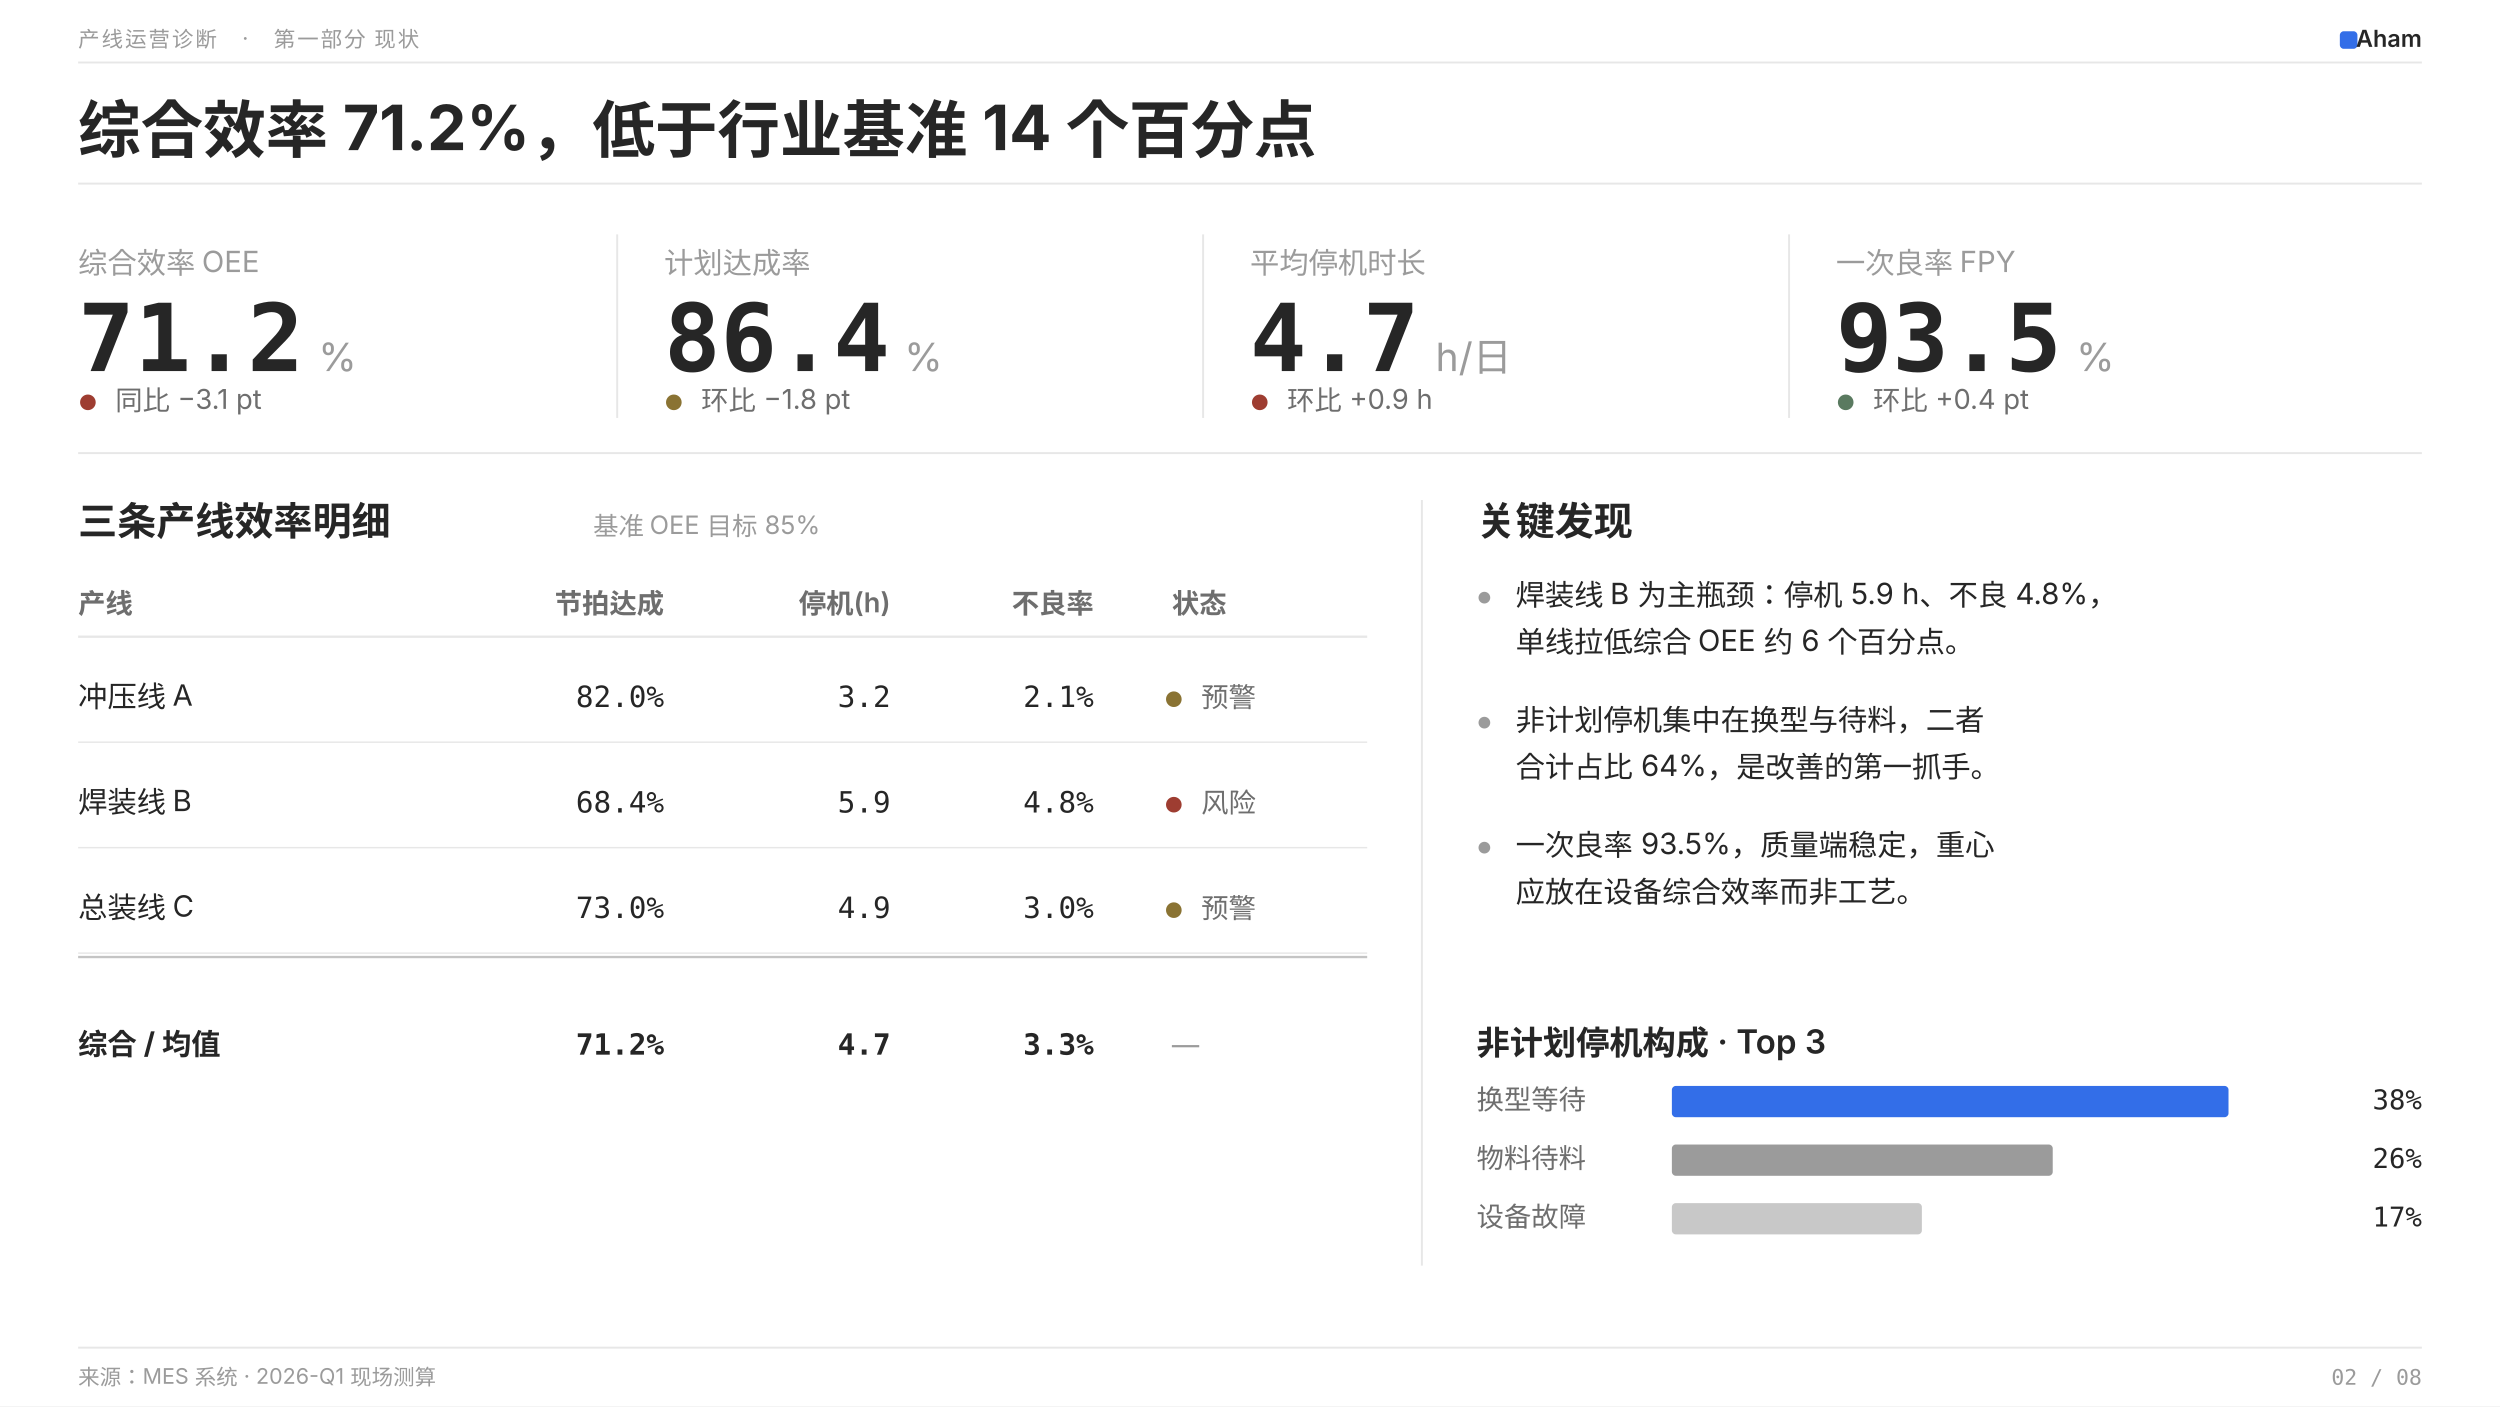
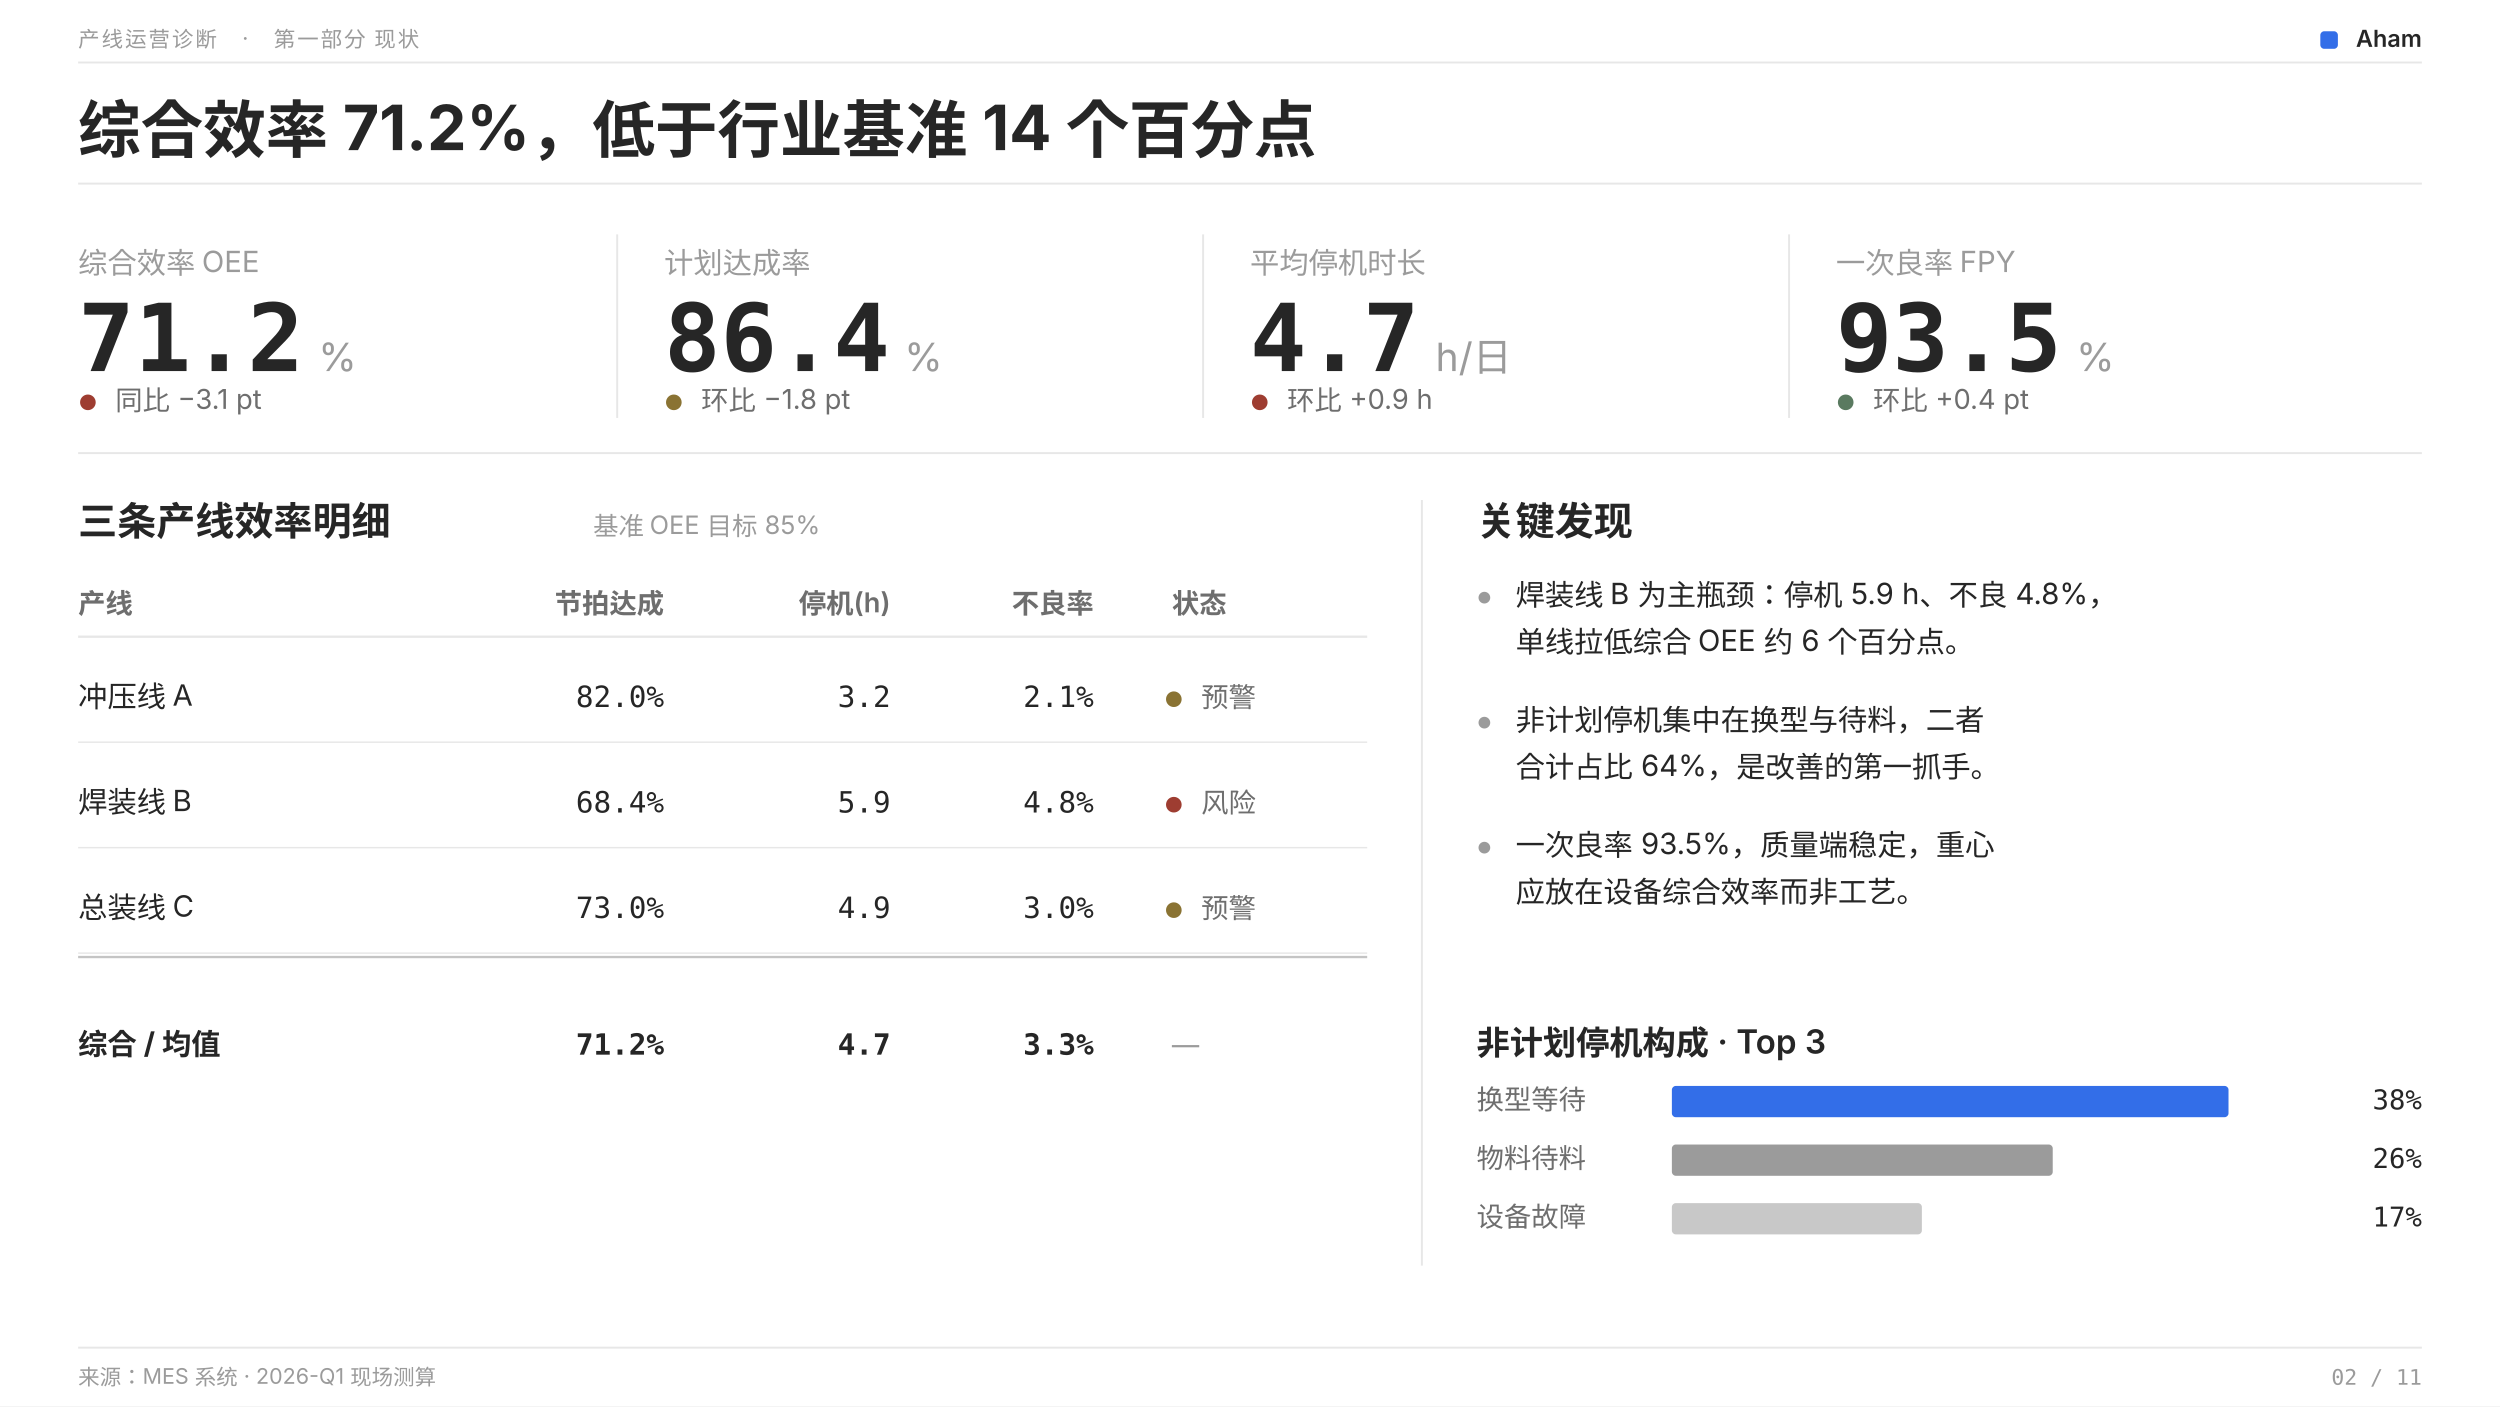
<svg xmlns="http://www.w3.org/2000/svg" width="1280" height="720" viewBox="0 0 1280 720">
  <rect x="0" y="0" width="1280" height="720" fill="#FFFFFF" />
  <text x="40" y="24" font-family="Inter, 'PingFang SC', 'Microsoft YaHei', sans-serif" font-size="11" letter-spacing="1" fill="#9B9B9B">产线运营诊断　·　第一部分 现状</text>
-   <rect x="1198" y="16" width="9" height="9" rx="2" fill="#336EE8" />
+   <rect x="1188" y="16" width="9" height="9" rx="2" fill="#336EE8" />
  <text x="1240" y="24" font-family="Inter, 'PingFang SC', 'Microsoft YaHei', sans-serif" font-size="12" font-weight="600" text-anchor="end" fill="#262626">Aham</text>
  <line x1="40" y1="32" x2="1240" y2="32" stroke="#E7E7E7" stroke-width="1" />
  <text x="40" y="78" font-family="Inter, 'PingFang SC', 'Microsoft YaHei', sans-serif" font-size="32" font-weight="700" fill="#262626">综合效率 71.2%，低于行业基准 14 个百分点</text>
  <line x1="40" y1="94" x2="1240" y2="94" stroke="#E7E7E7" stroke-width="1" />
  <line x1="40" y1="690" x2="1240" y2="690" stroke="#E7E7E7" stroke-width="1" />
  <text x="40" y="709" font-family="Inter, 'PingFang SC', 'Microsoft YaHei', sans-serif" font-size="11" fill="#9B9B9B">来源：MES 系统 · 2026-Q1 现场测算</text>
-   <text x="1240" y="709" font-family="'JetBrains Mono', Consolas, monospace" font-size="11" text-anchor="end" fill="#9B9B9B">02 / 08</text>
+   <text x="1240" y="709" font-family="'JetBrains Mono', Consolas, monospace" font-size="11" text-anchor="end" fill="#9B9B9B">02 / 11</text>
  <line x1="316" y1="120" x2="316" y2="214" stroke="#E7E7E7" stroke-width="1" />
  <line x1="616" y1="120" x2="616" y2="214" stroke="#E7E7E7" stroke-width="1" />
  <line x1="916" y1="120" x2="916" y2="214" stroke="#E7E7E7" stroke-width="1" />
  <text x="40" y="140" font-family="Inter, 'PingFang SC', 'Microsoft YaHei', sans-serif" font-size="15" fill="#9B9B9B">综合效率 OEE</text>
  <text x="40" y="190" font-family="'JetBrains Mono', Consolas, monospace" font-size="48" font-weight="700" fill="#262626">71.2</text>
  <text x="163" y="190" font-family="Inter, 'PingFang SC', 'Microsoft YaHei', sans-serif" font-size="20" fill="#9B9B9B">%</text>
  <circle cx="45" cy="206" r="4" fill="#9E3D31" />
  <text x="59" y="210" font-family="Inter, 'PingFang SC', 'Microsoft YaHei', sans-serif" font-size="14" fill="#6E6E6E">同比 −3.1 pt</text>
  <text x="340" y="140" font-family="Inter, 'PingFang SC', 'Microsoft YaHei', sans-serif" font-size="15" fill="#9B9B9B">计划达成率</text>
  <text x="340" y="190" font-family="'JetBrains Mono', Consolas, monospace" font-size="48" font-weight="700" fill="#262626">86.4</text>
  <text x="463" y="190" font-family="Inter, 'PingFang SC', 'Microsoft YaHei', sans-serif" font-size="20" fill="#9B9B9B">%</text>
  <circle cx="345" cy="206" r="4" fill="#8A7333" />
  <text x="359" y="210" font-family="Inter, 'PingFang SC', 'Microsoft YaHei', sans-serif" font-size="14" fill="#6E6E6E">环比 −1.8 pt</text>
  <text x="640" y="140" font-family="Inter, 'PingFang SC', 'Microsoft YaHei', sans-serif" font-size="15" fill="#9B9B9B">平均停机时长</text>
  <text x="640" y="190" font-family="'JetBrains Mono', Consolas, monospace" font-size="48" font-weight="700" fill="#262626">4.7</text>
  <text x="735" y="190" font-family="Inter, 'PingFang SC', 'Microsoft YaHei', sans-serif" font-size="20" fill="#9B9B9B">h/日</text>
  <circle cx="645" cy="206" r="4" fill="#9E3D31" />
  <text x="659" y="210" font-family="Inter, 'PingFang SC', 'Microsoft YaHei', sans-serif" font-size="14" fill="#6E6E6E">环比 +0.9 h</text>
  <text x="940" y="140" font-family="Inter, 'PingFang SC', 'Microsoft YaHei', sans-serif" font-size="15" fill="#9B9B9B">一次良率 FPY</text>
  <text x="940" y="190" font-family="'JetBrains Mono', Consolas, monospace" font-size="48" font-weight="700" fill="#262626">93.5</text>
  <text x="1063" y="190" font-family="Inter, 'PingFang SC', 'Microsoft YaHei', sans-serif" font-size="20" fill="#9B9B9B">%</text>
  <circle cx="945" cy="206" r="4" fill="#5A7A60" />
  <text x="959" y="210" font-family="Inter, 'PingFang SC', 'Microsoft YaHei', sans-serif" font-size="14" fill="#6E6E6E">环比 +0.4 pt</text>
  <line x1="40" y1="232" x2="1240" y2="232" stroke="#E7E7E7" stroke-width="1" />
  <text x="40" y="274" font-family="Inter, 'PingFang SC', 'Microsoft YaHei', sans-serif" font-size="20" font-weight="600" fill="#262626">三条产线效率明细</text>
  <text x="420" y="274" font-family="Inter, 'PingFang SC', 'Microsoft YaHei', sans-serif" font-size="13" text-anchor="end" fill="#9B9B9B">基准 OEE 目标 85%</text>
  <text x="40" y="314" font-family="Inter, 'PingFang SC', 'Microsoft YaHei', sans-serif" font-size="14" font-weight="600" fill="#6E6E6E">产线</text>
  <text x="340" y="314" font-family="Inter, 'PingFang SC', 'Microsoft YaHei', sans-serif" font-size="14" font-weight="600" text-anchor="end" fill="#6E6E6E">节拍达成</text>
  <text x="456" y="314" font-family="Inter, 'PingFang SC', 'Microsoft YaHei', sans-serif" font-size="14" font-weight="600" text-anchor="end" fill="#6E6E6E">停机(h)</text>
  <text x="560" y="314" font-family="Inter, 'PingFang SC', 'Microsoft YaHei', sans-serif" font-size="14" font-weight="600" text-anchor="end" fill="#6E6E6E">不良率</text>
  <text x="600" y="314" font-family="Inter, 'PingFang SC', 'Microsoft YaHei', sans-serif" font-size="14" font-weight="600" fill="#6E6E6E">状态</text>
  <line x1="40" y1="326" x2="700" y2="326" stroke="#E7E7E7" stroke-width="1.2" />
  <text x="40" y="362" font-family="Inter, 'PingFang SC', 'Microsoft YaHei', sans-serif" font-size="15" fill="#262626">冲压线 A</text>
  <text x="340" y="362" font-family="'JetBrains Mono', Consolas, monospace" font-size="15" text-anchor="end" fill="#262626">82.0%</text>
  <text x="456" y="362" font-family="'JetBrains Mono', Consolas, monospace" font-size="15" text-anchor="end" fill="#262626">3.2</text>
  <text x="560" y="362" font-family="'JetBrains Mono', Consolas, monospace" font-size="15" text-anchor="end" fill="#262626">2.1%</text>
  <circle cx="601" cy="358" r="4" fill="#8A7333" />
  <text x="615" y="362" font-family="Inter, 'PingFang SC', 'Microsoft YaHei', sans-serif" font-size="14" fill="#6E6E6E">预警</text>
  <line x1="40" y1="380" x2="700" y2="380" stroke="#E7E7E7" stroke-width="0.75" />
  <text x="40" y="416" font-family="Inter, 'PingFang SC', 'Microsoft YaHei', sans-serif" font-size="15" fill="#262626">焊装线 B</text>
  <text x="340" y="416" font-family="'JetBrains Mono', Consolas, monospace" font-size="15" text-anchor="end" fill="#262626">68.4%</text>
  <text x="456" y="416" font-family="'JetBrains Mono', Consolas, monospace" font-size="15" text-anchor="end" fill="#262626">5.9</text>
  <text x="560" y="416" font-family="'JetBrains Mono', Consolas, monospace" font-size="15" text-anchor="end" fill="#262626">4.8%</text>
  <circle cx="601" cy="412" r="4" fill="#9E3D31" />
  <text x="615" y="416" font-family="Inter, 'PingFang SC', 'Microsoft YaHei', sans-serif" font-size="14" fill="#6E6E6E">风险</text>
  <line x1="40" y1="434" x2="700" y2="434" stroke="#E7E7E7" stroke-width="0.75" />
  <text x="40" y="470" font-family="Inter, 'PingFang SC', 'Microsoft YaHei', sans-serif" font-size="15" fill="#262626">总装线 C</text>
  <text x="340" y="470" font-family="'JetBrains Mono', Consolas, monospace" font-size="15" text-anchor="end" fill="#262626">73.0%</text>
  <text x="456" y="470" font-family="'JetBrains Mono', Consolas, monospace" font-size="15" text-anchor="end" fill="#262626">4.9</text>
  <text x="560" y="470" font-family="'JetBrains Mono', Consolas, monospace" font-size="15" text-anchor="end" fill="#262626">3.0%</text>
  <circle cx="601" cy="466" r="4" fill="#8A7333" />
  <text x="615" y="470" font-family="Inter, 'PingFang SC', 'Microsoft YaHei', sans-serif" font-size="14" fill="#6E6E6E">预警</text>
  <line x1="40" y1="488" x2="700" y2="488" stroke="#E7E7E7" stroke-width="0.75" />
  <line x1="40" y1="490" x2="700" y2="490" stroke="#C4C4C4" stroke-width="1.2" />
  <text x="40" y="540" font-family="Inter, 'PingFang SC', 'Microsoft YaHei', sans-serif" font-size="15" font-weight="700" fill="#262626">综合 / 均值</text>
  <text x="340" y="540" font-family="'JetBrains Mono', Consolas, monospace" font-size="15" font-weight="700" text-anchor="end" fill="#262626">71.2%</text>
  <text x="456" y="540" font-family="'JetBrains Mono', Consolas, monospace" font-size="15" font-weight="700" text-anchor="end" fill="#262626">4.7</text>
  <text x="560" y="540" font-family="'JetBrains Mono', Consolas, monospace" font-size="15" font-weight="700" text-anchor="end" fill="#262626">3.3%</text>
  <text x="600" y="540" font-family="Inter, 'PingFang SC', 'Microsoft YaHei', sans-serif" font-size="14" fill="#9B9B9B">—</text>
  <line x1="728" y1="256" x2="728" y2="648" stroke="#E7E7E7" stroke-width="1" />
  <text x="756" y="274" font-family="Inter, 'PingFang SC', 'Microsoft YaHei', sans-serif" font-size="20" font-weight="600" fill="#262626">关键发现</text>
  <circle cx="760" cy="306" r="3" fill="#9B9B9B" />
  <text x="776" y="310" font-family="Inter, 'PingFang SC', 'Microsoft YaHei', sans-serif" font-size="15" fill="#262626">焊装线 B 为主瓶颈：停机 5.9 h、不良 4.8%，</text>
  <text x="776" y="334" font-family="Inter, 'PingFang SC', 'Microsoft YaHei', sans-serif" font-size="15" fill="#262626">单线拉低综合 OEE 约 6 个百分点。</text>
  <circle cx="760" cy="370" r="3" fill="#9B9B9B" />
  <text x="776" y="374" font-family="Inter, 'PingFang SC', 'Microsoft YaHei', sans-serif" font-size="15" fill="#262626">非计划停机集中在换型与待料，二者</text>
  <text x="776" y="398" font-family="Inter, 'PingFang SC', 'Microsoft YaHei', sans-serif" font-size="15" fill="#262626">合计占比 64%，是改善的第一抓手。</text>
  <circle cx="760" cy="434" r="3" fill="#9B9B9B" />
  <text x="776" y="438" font-family="Inter, 'PingFang SC', 'Microsoft YaHei', sans-serif" font-size="15" fill="#262626">一次良率 93.5%，质量端稳定，重心</text>
  <text x="776" y="462" font-family="Inter, 'PingFang SC', 'Microsoft YaHei', sans-serif" font-size="15" fill="#262626">应放在设备综合效率而非工艺。</text>
  <text x="756" y="540" font-family="Inter, 'PingFang SC', 'Microsoft YaHei', sans-serif" font-size="17" font-weight="600" fill="#262626">非计划停机构成 · Top 3</text>
  <text x="756" y="568" font-family="Inter, 'PingFang SC', 'Microsoft YaHei', sans-serif" font-size="14" fill="#6E6E6E">换型等待</text>
  <rect x="856" y="556" width="285" height="16" rx="2" fill="#336EE8" />
  <text x="1240" y="568" font-family="'JetBrains Mono', Consolas, monospace" font-size="14" text-anchor="end" fill="#262626">38%</text>
  <text x="756" y="598" font-family="Inter, 'PingFang SC', 'Microsoft YaHei', sans-serif" font-size="14" fill="#6E6E6E">物料待料</text>
  <rect x="856" y="586" width="195" height="16" rx="2" fill="#9B9B9B" />
  <text x="1240" y="598" font-family="'JetBrains Mono', Consolas, monospace" font-size="14" text-anchor="end" fill="#262626">26%</text>
  <text x="756" y="628" font-family="Inter, 'PingFang SC', 'Microsoft YaHei', sans-serif" font-size="14" fill="#6E6E6E">设备故障</text>
  <rect x="856" y="616" width="128" height="16" rx="2" fill="#C8C8C8" />
  <text x="1240" y="628" font-family="'JetBrains Mono', Consolas, monospace" font-size="14" text-anchor="end" fill="#262626">17%</text>
</svg>
